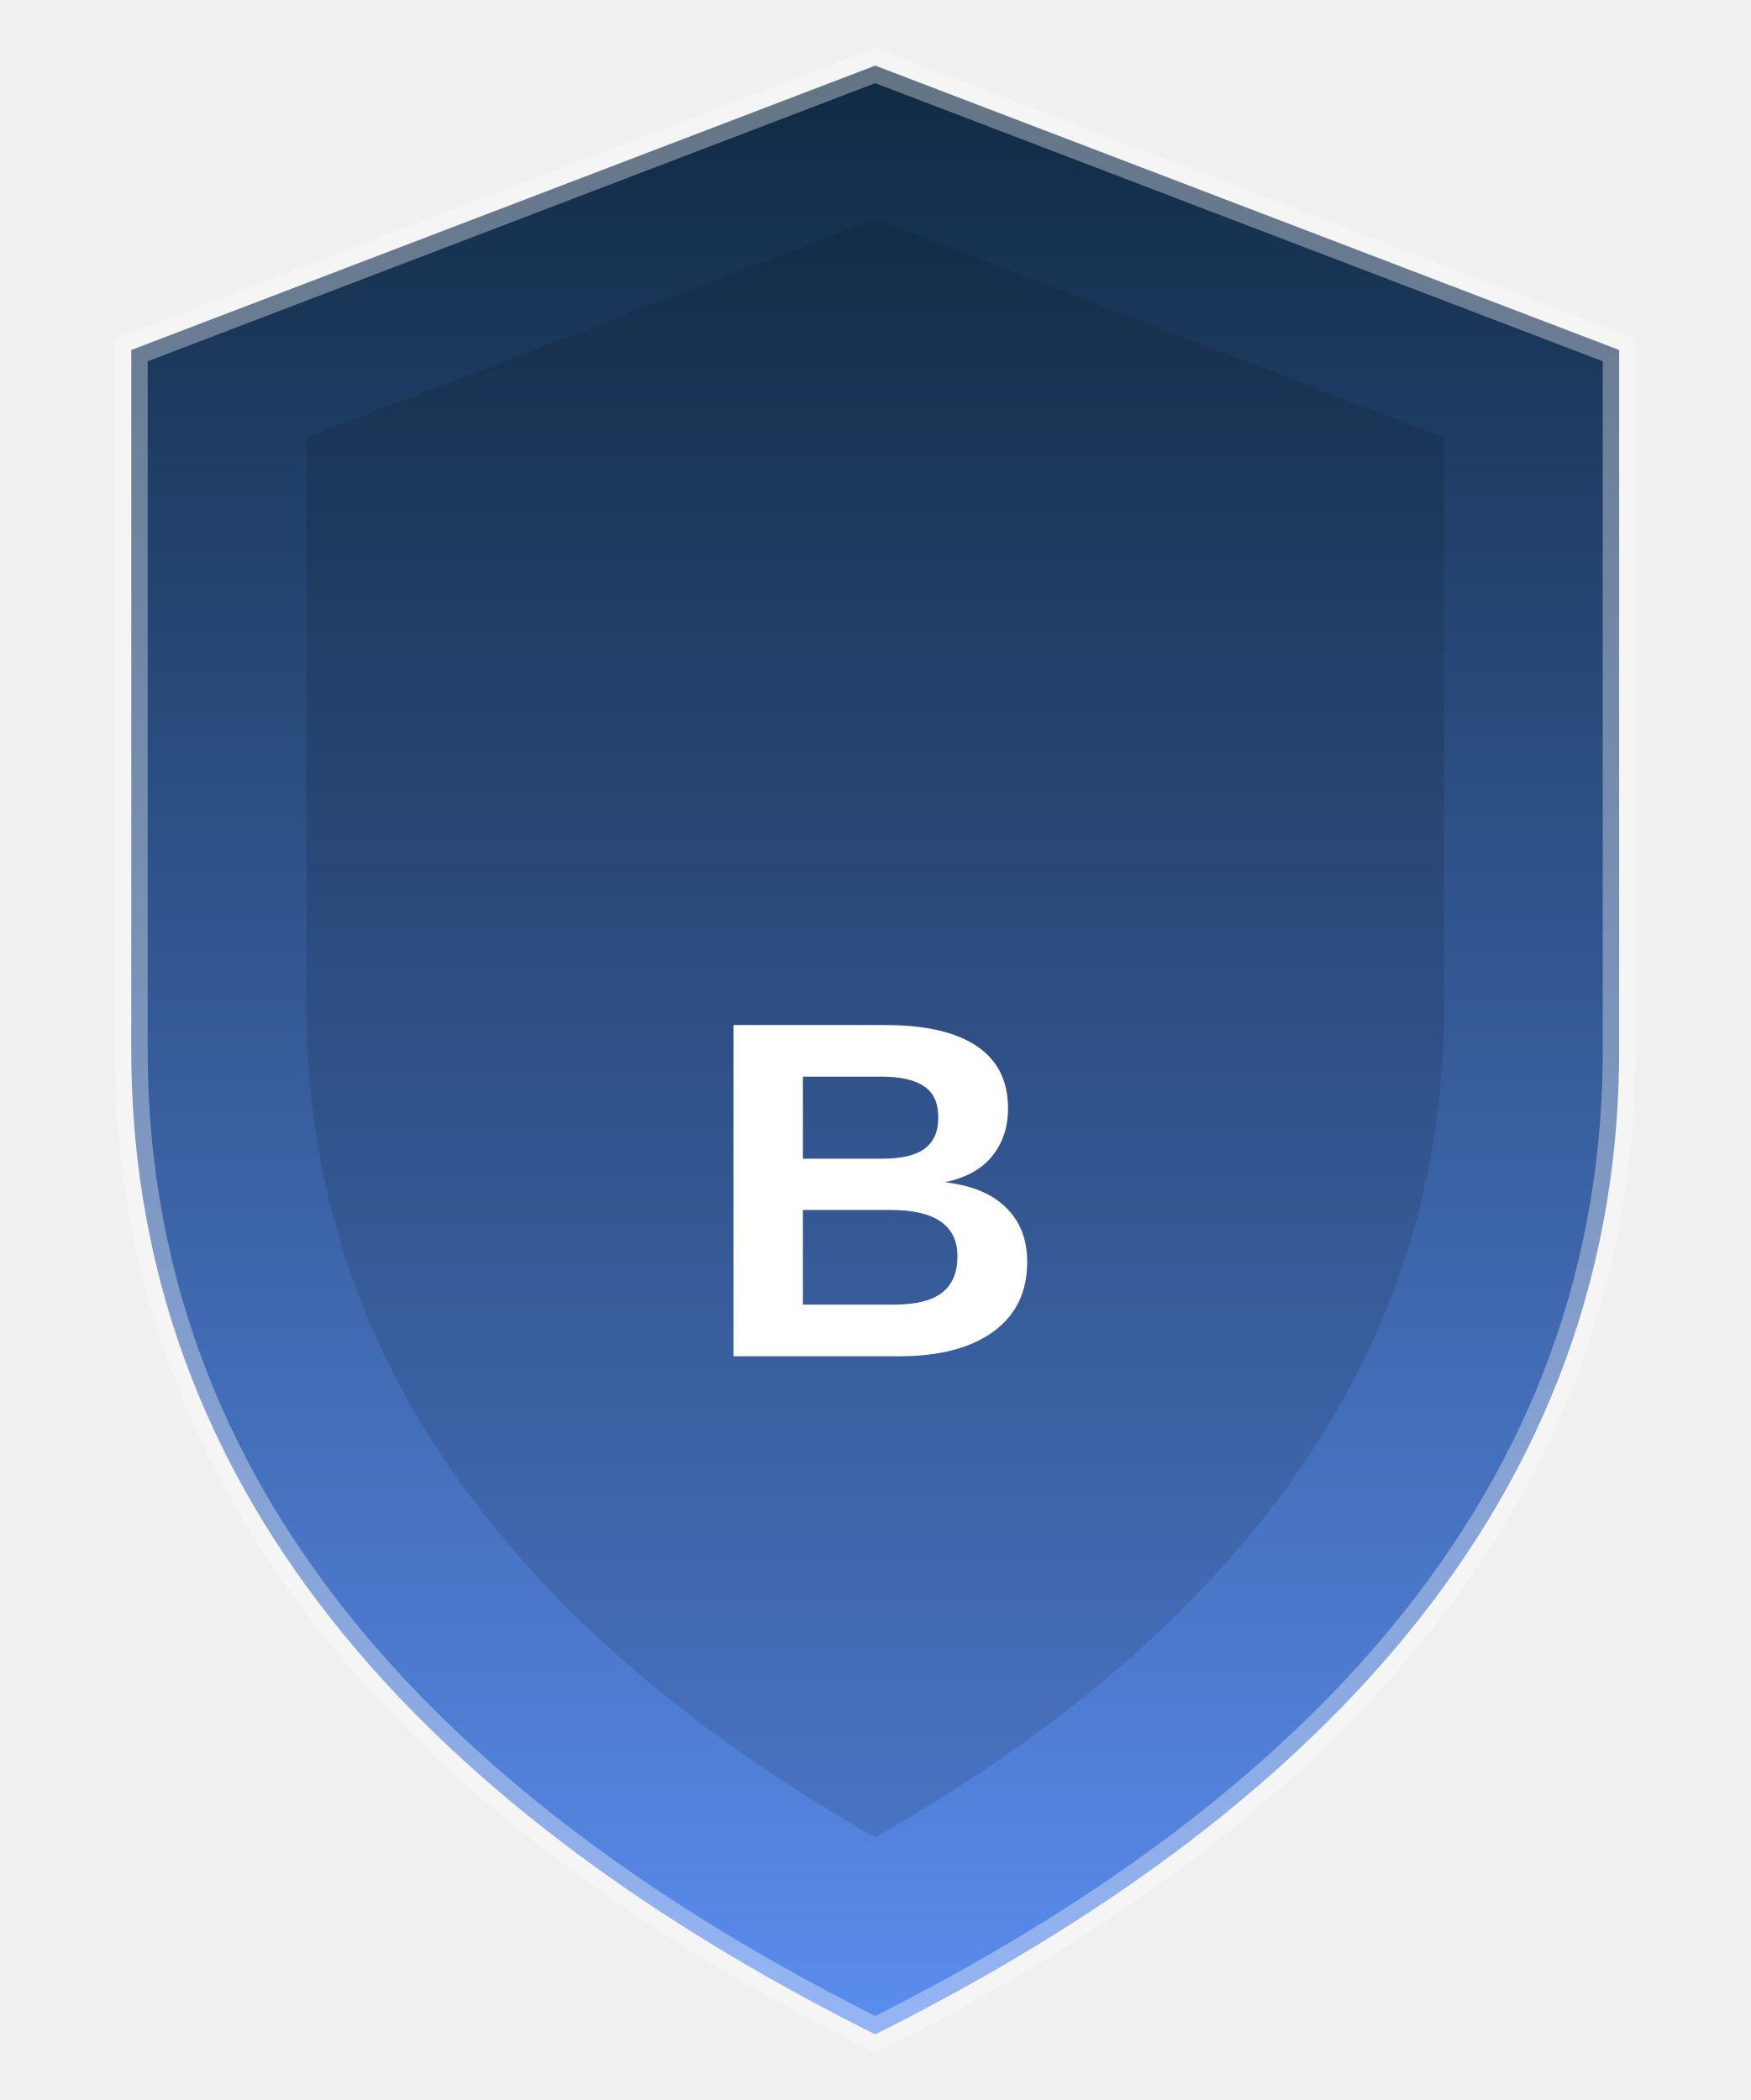
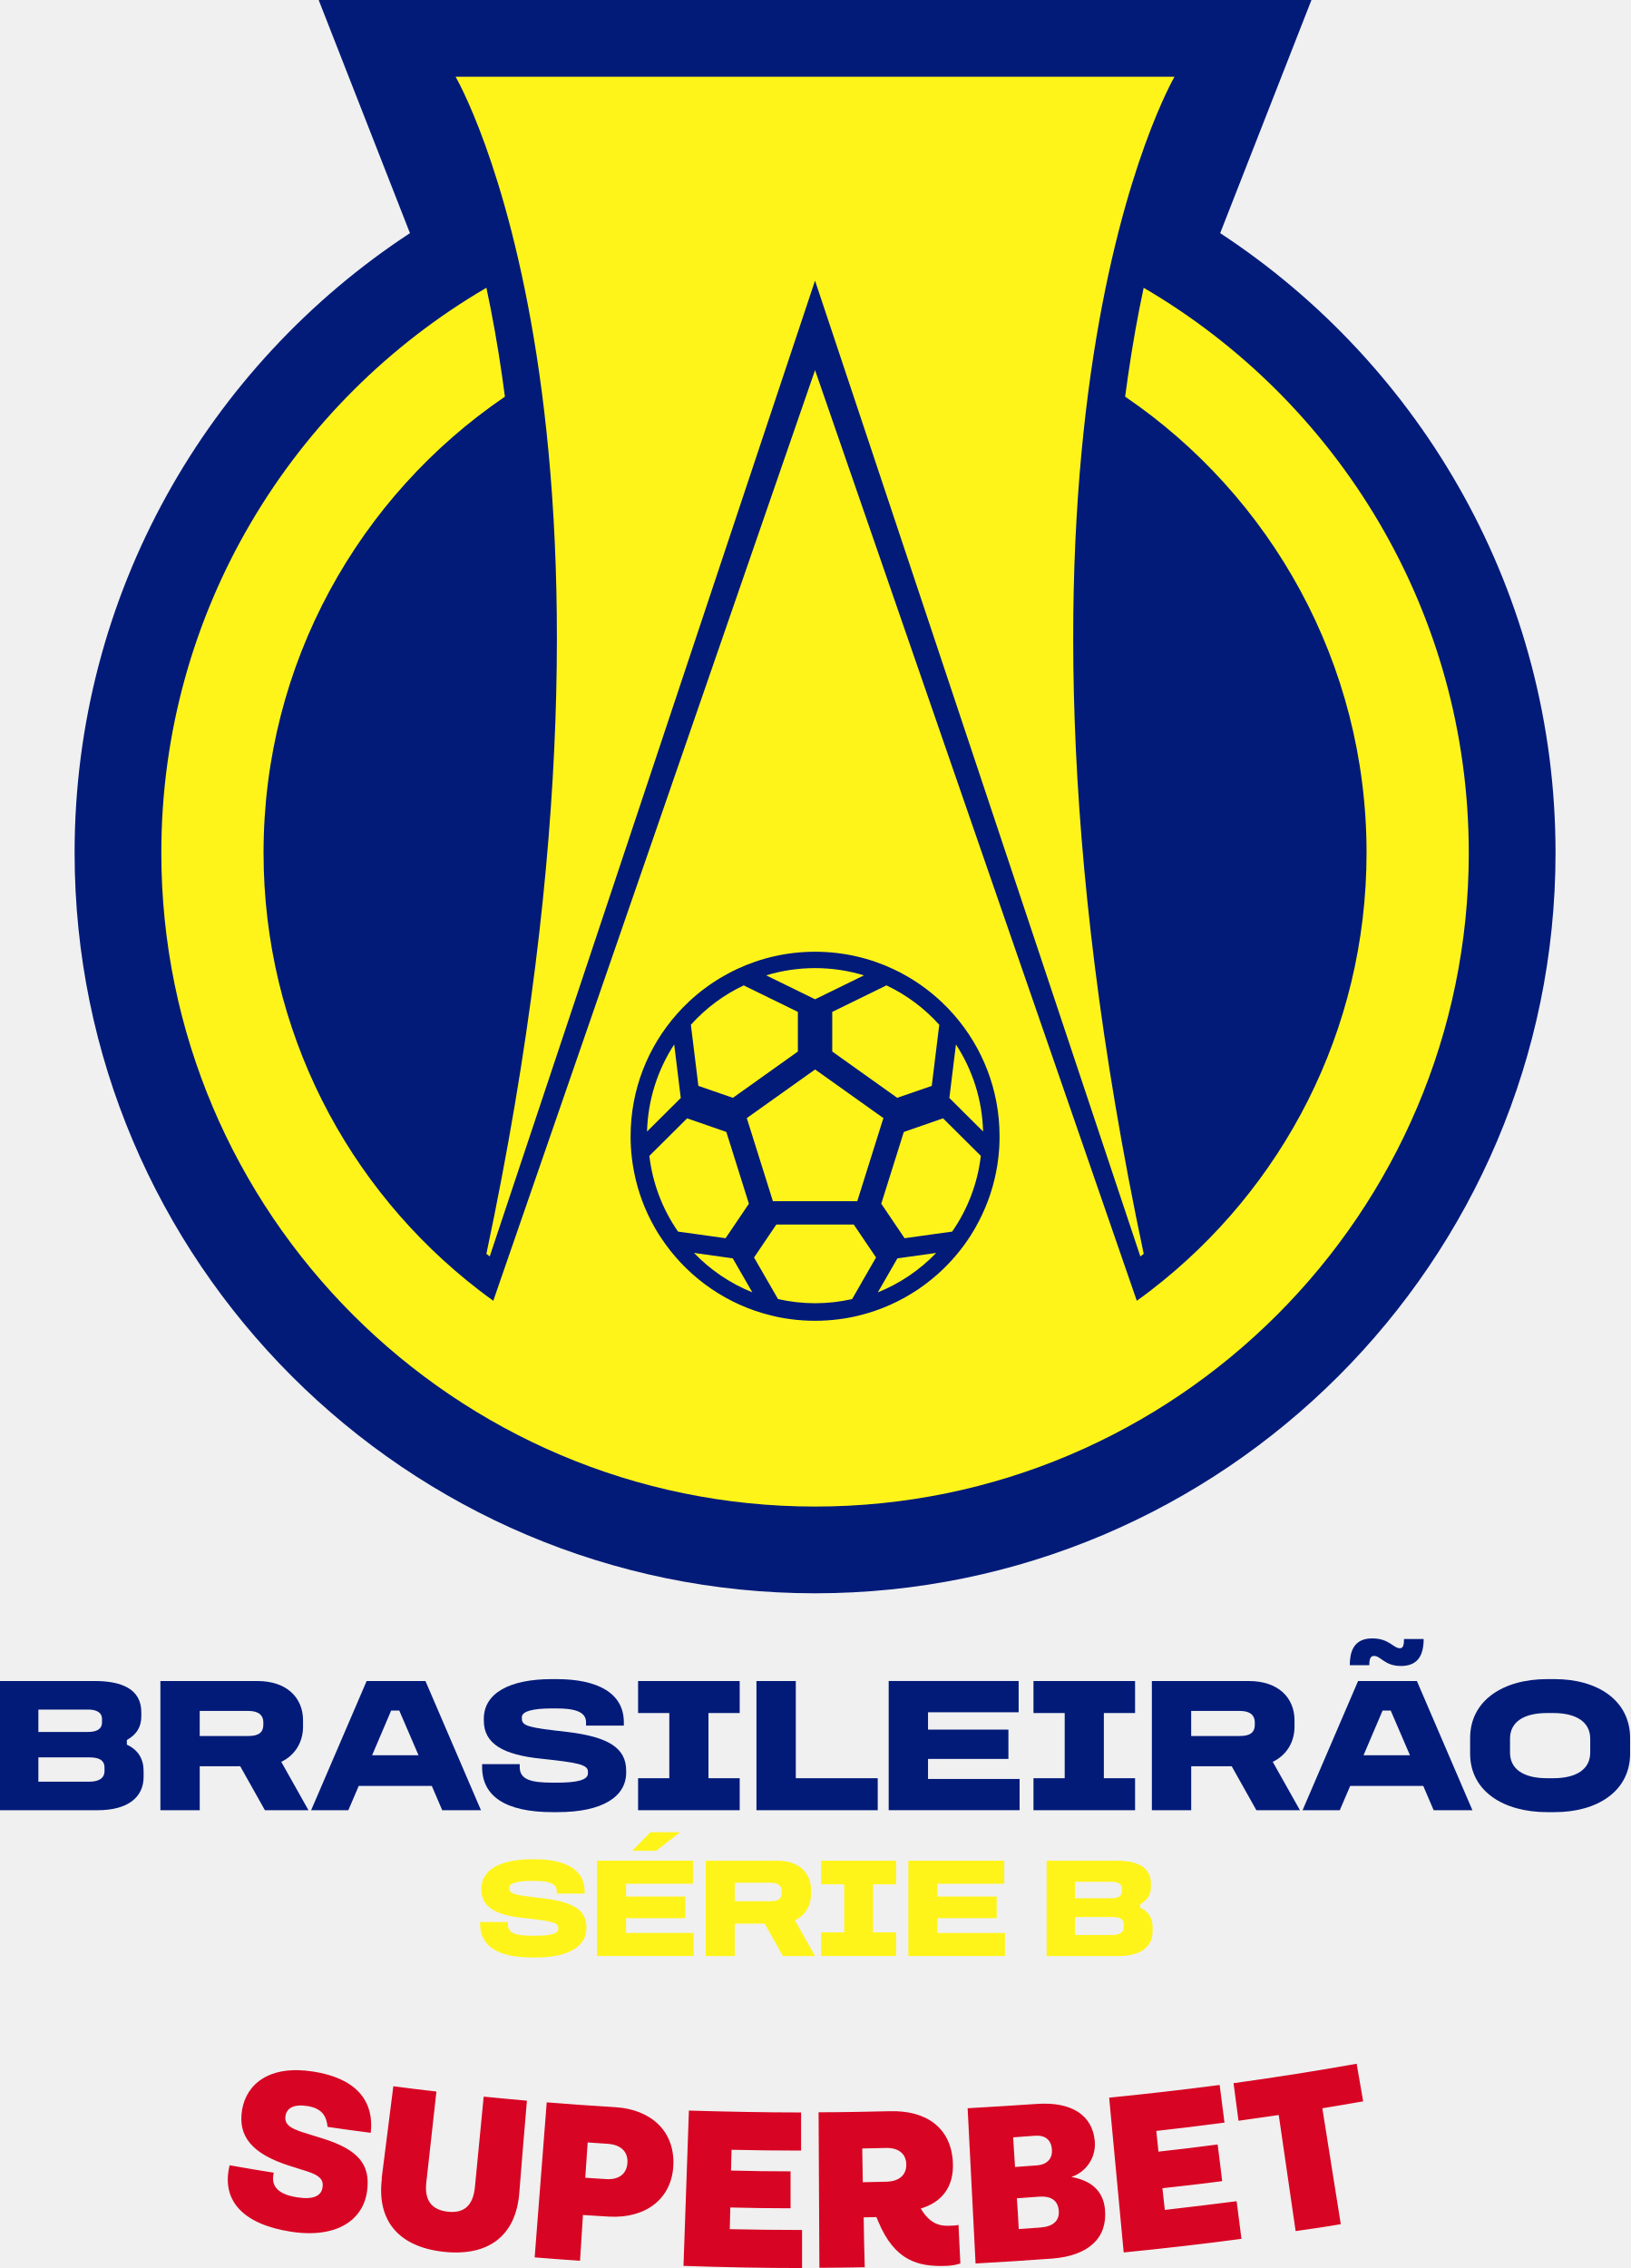
- <svg xmlns="http://www.w3.org/2000/svg" viewBox="0 0 80 96">
-   <defs>
-     <linearGradient id="g" x1="0" y1="0" x2="0" y2="1">
-       <stop offset="0" stop-color="#102a43" />
-       <stop offset="1" stop-color="#5b8def" />
-     </linearGradient>
-   </defs>
-   <path d="M40 3 L74 16 V48 C74 70 58 84 40 93 C22 84 6 70 6 48 V16 Z" fill="url(#g)" stroke="#ffffff" stroke-opacity="0.35" stroke-width="1.5" />
-   <path d="M40 10 L66 20 V46 C66 64 54 76 40 84 C26 76 14 64 14 46 V20 Z" fill="#000" opacity="0.12" />
-   <text x="40" y="62" text-anchor="middle" font-family="Arial,sans-serif" font-size="22" font-weight="800" fill="#fff">B</text>
+ <svg xmlns="http://www.w3.org/2000/svg" width="91.289mm" height="127mm" viewBox="0 0 91.289 127" version="1.1" id="svg1">
+   <defs id="defs1" />
+   <g id="layer1" transform="translate(-241.3,-157.4271)">
+     <path class="cls-3" d="m 328.412,205.179 c 0,22.864 -18.603,41.467 -41.467,41.467 -22.864,0 -41.467,-18.603 -41.467,-41.467 0,-14.497 7.478,-27.282 18.78,-34.697 l -5.112,-13.056 h 55.598 l -5.112,13.056 c 11.302,7.416 18.78,20.199 18.78,34.697 z" id="path1" style="fill:#021b79;stroke-width:0.173" />
+     <path class="cls-4" d="m 305.35,227.639 c -9.8,-46.281 1.724,-65.913 1.724,-65.913 h -40.26 c 0,0 11.524,19.632 1.724,65.913 l 0.187,0.144 17.833,-53.487 0.385,-1.154 0.385,1.154 17.833,53.487 z" id="path2" style="fill:#fff419;stroke-width:0.173" />
+     <path class="cls-4" d="m 323.554,205.179 c 0,20.187 -16.423,36.61 -36.61,36.61 -20.187,0 -36.61,-16.423 -36.61,-36.61 0,-13.482 7.326,-25.286 18.206,-31.638 0.324,1.52 0.625,3.182 0.883,4.977 0.054,0.373 0.104,0.746 0.153,1.121 -8.16,5.556 -13.517,14.922 -13.517,25.541 0,9.964 4.718,18.827 12.044,24.474 0.271,0.21 0.545,0.413 0.822,0.612 l 18.019,-52.113 18.019,52.113 c 0.278,-0.199 0.552,-0.402 0.822,-0.612 7.326,-5.647 12.044,-14.509 12.044,-24.474 0,-10.618 -5.359,-19.986 -13.519,-25.542 0.05,-0.382 0.102,-0.755 0.154,-1.119 0.258,-1.795 0.559,-3.457 0.883,-4.977 10.88,6.353 18.206,18.156 18.206,31.638 z" id="path3" style="fill:#fff419;stroke-width:0.173" />
+     <g id="g9" transform="matrix(0.1734739,0,0,0.1734739,241.3,157.4271)" style="fill:#fff419;fill-opacity:1">
+       <path class="cls-5" d="m 172.71,600.17 c 9.69,0 16.03,3.26 16.03,10.29 v 0.78 h -9 v -0.78 c 0,-2.57 -2.8,-3.31 -7.07,-3.31 h -1.1 c -4.46,0 -7.12,0.69 -7.12,2.07 v 0.37 c 0,1.79 1.75,2.16 10.84,3.17 9.87,1.19 14.01,3.86 14.01,9.23 v 0.46 c 0,5.7 -5.56,9.42 -16.35,9.42 h -1.15 c -11.21,0 -16.81,-3.77 -16.81,-10.75 v -0.69 h 8.96 v 0.69 c 0,3.08 2.85,3.72 7.9,3.72 h 1.1 c 4.55,0 7.26,-0.6 7.26,-2.21 v -0.41 c 0,-1.7 -2.48,-2.16 -11.07,-3.08 -9.09,-0.92 -13.73,-3.54 -13.73,-9.09 v -0.41 c 0,-6.15 6.2,-9.46 16.17,-9.46 h 1.15 z" id="path4" style="fill:#fff419;fill-opacity:1" />
+       <path class="cls-5" d="m 223.7,600.62 v 7.44 h -21.59 v 4.13 h 19.15 v 6.98 h -19.15 v 4.78 h 21.82 v 7.44 h -31.19 v -30.77 z m -4.18,-9.18 -7.67,5.97 h -7.72 l 5.83,-5.97 h 9.55 z" id="path5" style="fill:#fff419;fill-opacity:1" />
+       <path class="cls-5" d="m 250.98,600.62 c 6.94,0 10.84,3.95 10.84,9.37 v 1.47 c 0,3.77 -1.93,6.84 -5.19,8.41 l 6.48,11.53 h -10.38 l -5.88,-10.47 h -9.65 v 10.47 h -9.37 v -30.77 h 23.15 z m -13.78,13.09 h 11.62 c 2.43,0 3.54,-0.87 3.54,-2.66 v -0.6 c 0,-1.65 -1.1,-2.71 -3.54,-2.71 H 237.2 Z" id="path6" style="fill:#fff419;fill-opacity:1" />
+       <path class="cls-5" d="m 289.29,600.62 v 7.62 h -7.44 v 15.52 h 7.44 v 7.62 h -24.21 v -7.62 h 7.44 v -15.52 h -7.44 v -7.62 z" id="path7" style="fill:#fff419;fill-opacity:1" />
+       <path class="cls-5" d="m 324.2,600.62 v 7.44 h -21.59 v 4.13 h 19.15 v 6.98 h -19.15 v 4.78 h 21.82 v 7.44 h -31.19 v -30.77 z" id="path8" style="fill:#fff419;fill-opacity:1" />
+       <path class="cls-5" d="m 360.53,600.62 c 6.29,0 11.02,1.88 11.02,7.44 v 0.92 c 0,2.62 -1.1,4.36 -3.45,5.7 v 1.1 c 2.76,1.29 4,3.45 4,6.34 v 1.33 c 0,4.78 -3.63,7.95 -10.98,7.95 h -23.24 v -30.77 h 22.64 z m -13.5,12.13 h 11.85 c 1.93,0 3.31,-0.6 3.31,-2.3 v -0.78 c 0,-1.61 -1.38,-2.25 -3.31,-2.25 h -11.85 z m 0,11.85 h 12.08 c 2.3,0 3.67,-0.78 3.67,-2.57 v -0.74 c 0,-1.88 -1.38,-2.48 -3.67,-2.48 h -12.08 z" id="path9" style="fill:#fff419;fill-opacity:1" />
+     </g>
+     <g id="g20" transform="matrix(0.1734739,0,0,0.1734739,241.3,157.4271)">
+       <path class="cls-3" d="m 30.68,542.63 c 8.53,0 14.94,2.55 14.94,10.08 v 1.24 c 0,3.55 -1.49,5.91 -4.67,7.72 v 1.49 c 3.73,1.74 5.41,4.67 5.41,8.59 v 1.81 c 0,6.47 -4.92,10.77 -14.87,10.77 H 0 v -41.7 z m -18.29,16.43 h 16.06 c 2.61,0 4.48,-0.81 4.48,-3.11 v -1.06 c 0,-2.18 -1.87,-3.05 -4.48,-3.05 H 12.39 Z m 0,16.06 h 16.37 c 3.11,0 4.98,-1.06 4.98,-3.49 v -1 c 0,-2.55 -1.87,-3.36 -4.98,-3.36 H 12.39 v 7.84 z" id="path10" style="fill:#021b79" />
+       <path class="cls-3" d="m 83.14,542.63 c 9.4,0 14.69,5.35 14.69,12.7 v 1.99 c 0,5.1 -2.61,9.27 -7.03,11.39 l 8.78,15.62 H 85.52 L 77.55,570.14 H 64.48 v 14.19 h -12.7 v -41.7 h 31.37 z m -18.67,17.74 h 15.75 c 3.3,0 4.79,-1.18 4.79,-3.61 v -0.81 c 0,-2.24 -1.49,-3.67 -4.79,-3.67 H 64.47 Z" id="path11" style="fill:#021b79" />
+       <path class="cls-3" d="m 137.35,542.63 17.92,41.7 h -12.51 l -3.36,-7.84 h -23.59 l -3.36,7.84 h -12.01 l 17.92,-41.7 h 18.98 z m -17.24,23.96 h 15 l -6.22,-14.44 h -2.61 l -6.16,14.44 z" id="path12" style="fill:#021b79" />
+       <path class="cls-3" d="m 179.67,542.01 c 13.13,0 21.72,4.42 21.72,13.94 v 1.06 h -12.2 v -1.06 c 0,-3.49 -3.8,-4.48 -9.58,-4.48 h -1.49 c -6.04,0 -9.65,0.93 -9.65,2.8 v 0.5 c 0,2.43 2.36,2.92 14.69,4.29 13.38,1.62 18.98,5.23 18.98,12.51 v 0.62 c 0,7.72 -7.53,12.76 -22.16,12.76 h -1.56 c -15.19,0 -22.78,-5.1 -22.78,-14.56 v -0.93 h 12.14 v 0.93 c 0,4.17 3.86,5.04 10.7,5.04 h 1.49 c 6.16,0 9.83,-0.81 9.83,-2.99 v -0.56 c 0,-2.3 -3.36,-2.93 -15,-4.17 -12.32,-1.25 -18.61,-4.79 -18.61,-12.32 v -0.56 c 0,-8.34 8.4,-12.82 21.91,-12.82 h 1.56 z" id="path13" style="fill:#021b79" />
+       <path class="cls-3" d="m 238.79,542.63 v 10.33 H 228.71 V 574 h 10.08 v 10.33 h -32.8 V 574 h 10.08 v -21.04 h -10.08 v -10.33 z" id="path14" style="fill:#021b79" />
+       <path class="cls-3" d="M 256.9,542.63 V 574 h 26.45 v 10.33 H 244.2 v -41.7 z" id="path15" style="fill:#021b79" />
+       <path class="cls-3" d="m 328.84,542.63 v 10.08 h -29.25 v 5.6 h 25.95 v 9.46 h -25.95 v 6.47 h 29.56 v 10.08 h -42.26 v -41.7 h 41.95 z" id="path16" style="fill:#021b79" />
+       <path class="cls-3" d="m 366.43,542.63 v 10.33 H 356.35 V 574 h 10.08 v 10.33 h -32.8 V 574 h 10.08 v -21.04 h -10.08 v -10.33 z" id="path17" style="fill:#021b79" />
+       <path class="cls-3" d="m 403.21,542.63 c 9.4,0 14.69,5.35 14.69,12.7 v 1.99 c 0,5.1 -2.61,9.27 -7.03,11.39 l 8.78,15.62 h -14.06 l -7.97,-14.19 h -13.07 v 14.19 h -12.7 v -41.7 h 31.37 z m -18.67,17.74 h 15.75 c 3.3,0 4.79,-1.18 4.79,-3.61 v -0.81 c 0,-2.24 -1.49,-3.67 -4.79,-3.67 h -15.75 z" id="path18" style="fill:#021b79" />
+       <path class="cls-3" d="m 457.41,542.63 17.92,41.7 h -12.51 l -3.36,-7.84 h -23.59 l -3.36,7.84 H 420.5 l 17.92,-41.7 h 18.98 z m -5.54,-10.58 c 1,0 1.37,-0.75 1.37,-2.99 h 6.35 c 0,5.79 -2.3,8.71 -7.34,8.71 -5.29,0 -6.47,-3.24 -8.65,-3.24 -1.18,0 -1.56,0.93 -1.56,2.99 h -6.29 c 0,-5.73 2.24,-8.65 7.28,-8.65 5.42,0 6.78,3.17 8.84,3.17 z m -11.7,34.54 h 15 l -6.22,-14.44 h -2.61 l -6.16,14.44 z" id="path19" style="fill:#021b79" />
+       <path class="cls-3" d="m 501.91,542.01 c 13.69,0 24.33,6.78 24.33,19.04 v 4.98 c 0,12.2 -10.64,18.92 -24.33,18.92 h -2.49 c -14,0 -24.83,-6.72 -24.83,-18.92 v -4.98 c 0,-12.26 10.83,-19.04 24.83,-19.04 z m -14.44,19.23 v 4.48 c 0,5.35 4.36,8.28 11.95,8.28 h 1.99 c 7.53,0 11.95,-2.92 11.95,-8.28 v -4.48 c 0,-5.35 -4.42,-8.28 -11.95,-8.28 h -1.99 c -7.59,0 -11.95,2.93 -11.95,8.28 z" id="path20" style="fill:#021b79" />
+     </g>
+     <path class="cls-3" d="m 294.713,214.242 c -0.217,-0.25 -0.448,-0.489 -0.69,-0.715 -0.588,-0.553 -1.242,-1.041 -1.946,-1.443 -0.248,-0.144 -0.503,-0.276 -0.763,-0.397 -1.327,-0.621 -2.807,-0.966 -4.368,-0.966 -1.561,0 -3.046,0.347 -4.373,0.97 -0.258,0.12 -0.51,0.252 -0.756,0.394 -0.704,0.402 -1.358,0.886 -1.946,1.44 -0.238,0.222 -0.465,0.456 -0.68,0.703 -1.605,1.821 -2.576,4.208 -2.576,6.826 0,0.406 0.022,0.803 0.069,1.197 0.029,0.267 0.071,0.534 0.123,0.796 0.217,1.115 0.614,2.165 1.159,3.121 0.182,0.321 0.382,0.628 0.597,0.925 1.414,1.959 3.495,3.402 5.912,3.995 0.356,0.09 0.72,0.158 1.089,0.206 0.451,0.062 0.912,0.092 1.383,0.092 0.47,0 0.932,-0.031 1.384,-0.092 0.371,-0.049 0.736,-0.118 1.093,-0.208 2.408,-0.592 4.486,-2.03 5.898,-3.981 0.217,-0.3 0.42,-0.612 0.602,-0.937 0.546,-0.956 0.944,-2.007 1.162,-3.124 0.054,-0.265 0.095,-0.538 0.125,-0.81 0.045,-0.389 0.066,-0.781 0.066,-1.18 0,-2.609 -0.968,-4.993 -2.564,-6.812 z m -1.131,12.294 -1.624,0.227 -1.306,-1.932 1.263,-4.019 2.198,-0.762 1.499,1.49 0.616,0.612 c -0.177,1.521 -0.732,2.985 -1.606,4.24 z m -2.873,-6.304 -1.339,4.261 -0.062,0.198 h -4.724 l -0.062,-0.198 -1.339,-4.261 -0.061,-0.196 0.167,-0.118 3.494,-2.488 0.163,-0.116 0.165,0.116 3.494,2.488 0.167,0.118 -0.062,0.196 z m 0.232,-7.628 c 1.131,0.538 2.125,1.279 2.959,2.207 l -0.12,0.973 -0.3,2.449 -1.934,0.668 -3.639,-2.592 v -2.219 l 2.24,-1.095 0.793,-0.39 z m -3.995,-0.966 c 0.951,0 1.87,0.142 2.736,0.406 l -2.736,1.339 -2.736,-1.339 c 0.866,-0.264 1.783,-0.406 2.736,-0.406 z m -3.997,0.968 0.795,0.389 2.238,1.095 v 2.219 l -3.638,2.592 -1.934,-0.668 -0.3,-2.449 -0.12,-0.973 c 0.84,-0.932 1.834,-1.674 2.959,-2.205 z m -5.414,8.183 c 0.05,-1.795 0.602,-3.466 1.521,-4.876 l 0.368,2.998 z m 1.736,5.603 c -0.874,-1.254 -1.429,-2.718 -1.606,-4.24 l 0.616,-0.612 1.499,-1.49 2.196,0.762 1.263,4.019 -1.306,1.932 -1.624,-0.227 -1.039,-0.144 z m 0.892,1.194 2.172,0.304 1.096,1.903 c -1.244,-0.5 -2.352,-1.258 -3.268,-2.208 z m 9.378,1.679 -0.522,0.906 c -0.678,0.154 -1.376,0.232 -2.073,0.232 -0.697,0 -1.398,-0.078 -2.075,-0.232 l -0.522,-0.906 -0.821,-1.422 1.247,-1.846 h 4.337 l 1.247,1.844 -0.821,1.424 z m 0.919,0.529 1.096,-1.903 2.172,-0.304 c -0.914,0.949 -2.024,1.707 -3.268,2.208 z m 4.006,-10.884 0.368,-2.998 c 0.919,1.409 1.473,3.079 1.521,4.876 z" id="path21" style="fill:#021b79;stroke-width:0.173" />
+     <path fill="#52636f" d="m 259.645,276.527 c -0.06,-0.611 -0.318,-1.044 -1.139,-1.17 -0.782,-0.12 -1.151,0.135 -1.215,0.543 -0.075,0.473 0.23,0.702 1.044,0.953 0.342,0.105 0.683,0.21 1.032,0.321 2.028,0.632 2.679,1.481 2.493,2.917 -0.198,1.611 -1.655,2.707 -4.275,2.302 -2.612,-0.405 -3.921,-1.699 -3.425,-3.719 0.822,0.152 1.643,0.282 2.473,0.417 -0.162,0.632 0.09,1.191 1.302,1.377 0.929,0.15 1.37,-0.09 1.43,-0.567 0.06,-0.425 -0.174,-0.666 -0.878,-0.89 l -1.016,-0.321 c -2.052,-0.663 -2.866,-1.635 -2.612,-3.132 0.246,-1.425 1.516,-2.516 3.981,-2.131 2.33,0.362 3.425,1.572 3.223,3.429 a 112.706,112.706 0 0 1 -2.409,-0.33 z m 3.028,2.89 0.654,-5.168 c 0.806,0.105 1.608,0.207 2.413,0.297 -0.183,1.691 -0.377,3.374 -0.564,5.069 -0.12,1.004 0.278,1.556 1.199,1.659 0.926,0.105 1.418,-0.357 1.52,-1.37 0.159,-1.691 0.333,-3.386 0.492,-5.073 0.81,0.075 1.615,0.159 2.421,0.227 -0.15,1.73 -0.29,3.457 -0.429,5.191 -0.195,2.326 -1.667,3.544 -4.231,3.271 -2.568,-0.282 -3.755,-1.786 -3.461,-4.104 z m 8.569,4.41 0.675,-8.676 c 1.274,0.105 2.556,0.191 3.83,0.27 2,0.12 3.334,1.329 3.263,3.231 -0.075,1.889 -1.536,3.017 -3.612,2.897 a 1540.077,1540.077 0 0 1 -1.452,-0.09 l -0.164,2.564 c -0.845,-0.06 -1.695,-0.12 -2.54,-0.191 z m 2.842,-4.453 c 0.389,0.03 0.774,0.045 1.163,0.075 0.746,0.045 1.158,-0.318 1.191,-0.921 0.03,-0.588 -0.338,-1.004 -1.112,-1.056 a 177.008,177.008 0 0 0 -1.115,-0.075 c -0.045,0.659 -0.09,1.31 -0.135,1.973 z m 5.493,4.93 0.302,-8.692 c 2.092,0.06 4.191,0.105 6.283,0.105 v 2.135 c -1.298,0 -2.6,-0.015 -3.894,-0.045 l -0.03,1.163 c 1.112,0.03 2.223,0.045 3.334,0.045 v 2.068 c -1.124,0 -2.25,-0.015 -3.374,-0.045 l -0.03,1.215 c 1.35,0.03 2.699,0.045 4.049,0.045 v 2.131 c -2.211,0 -4.43,-0.045 -6.636,-0.12 l -0.015,-0.008 z m 15.4,-2.294 c 0.03,0.723 0.075,1.442 0.105,2.163 a 2.826,2.826 0 0 1 -0.786,0.135 c -1.584,0.06 -2.893,-0.285 -3.81,-2.481 l -0.105,-0.251 c -0.239,0 -0.48,0.008 -0.714,0.015 0.015,0.929 0.03,1.865 0.06,2.794 -0.846,0.015 -1.695,0.03 -2.54,0.03 l -0.045,-8.708 c 1.326,0 2.647,-0.03 3.981,-0.06 2.016,-0.06 3.445,0.897 3.54,2.878 0.06,1.338 -0.591,2.211 -1.798,2.572 0.579,0.984 1.215,0.984 1.726,0.96 a 1.885,1.885 0 0 0 0.41,-0.045 v 0.004 z m -5.39,-4.275 0.03,1.889 1.353,-0.03 c 0.746,-0.03 1.1,-0.425 1.083,-0.984 -0.015,-0.552 -0.398,-0.929 -1.167,-0.905 z m 6.346,6.438 -0.444,-8.692 c 1.278,-0.075 2.556,-0.15 3.834,-0.239 2.04,-0.152 3.159,0.668 3.286,2.076 a 1.933,1.933 0 0 1 -1.31,2.012 c 1.044,0.186 1.778,0.722 1.881,1.814 0.15,1.603 -0.914,2.596 -2.953,2.755 -1.433,0.105 -2.866,0.198 -4.306,0.275 z m 2.207,-5.402 c 0.41,-0.03 0.813,-0.06 1.223,-0.09 0.603,-0.045 0.885,-0.398 0.846,-0.905 -0.045,-0.512 -0.365,-0.801 -0.96,-0.755 l -1.211,0.09 0.105,1.659 z m 0.222,3.477 c 0.413,-0.03 0.822,-0.06 1.23,-0.09 0.707,-0.06 1.049,-0.398 1.001,-0.945 -0.045,-0.552 -0.417,-0.834 -1.124,-0.779 l -1.223,0.09 c 0.045,0.576 0.075,1.151 0.105,1.723 z m 5.866,1.305 -0.813,-8.664 c 2.068,-0.207 4.128,-0.441 6.188,-0.711 l 0.27,2.108 c -1.271,0.167 -2.54,0.326 -3.818,0.465 l 0.12,1.16 c 1.112,-0.12 2.207,-0.254 3.314,-0.401 0.09,0.683 0.174,1.37 0.254,2.052 -1.112,0.15 -2.231,0.275 -3.346,0.398 l 0.135,1.215 c 1.341,-0.152 2.683,-0.318 4.021,-0.488 l 0.27,2.108 c -2.199,0.294 -4.398,0.543 -6.597,0.762 z m 9.629,-1.191 -0.945,-6.501 -2.254,0.321 -0.278,-2.104 c 2.302,-0.318 4.604,-0.678 6.894,-1.088 0.12,0.702 0.239,1.401 0.365,2.104 -0.758,0.135 -1.52,0.266 -2.286,0.389 l 1.032,6.489 c -0.842,0.15 -1.683,0.266 -2.528,0.389 z" id="path5-6" style="fill:#d70523;fill-opacity:1;stroke-width:3.969" />
+   </g>
</svg>
